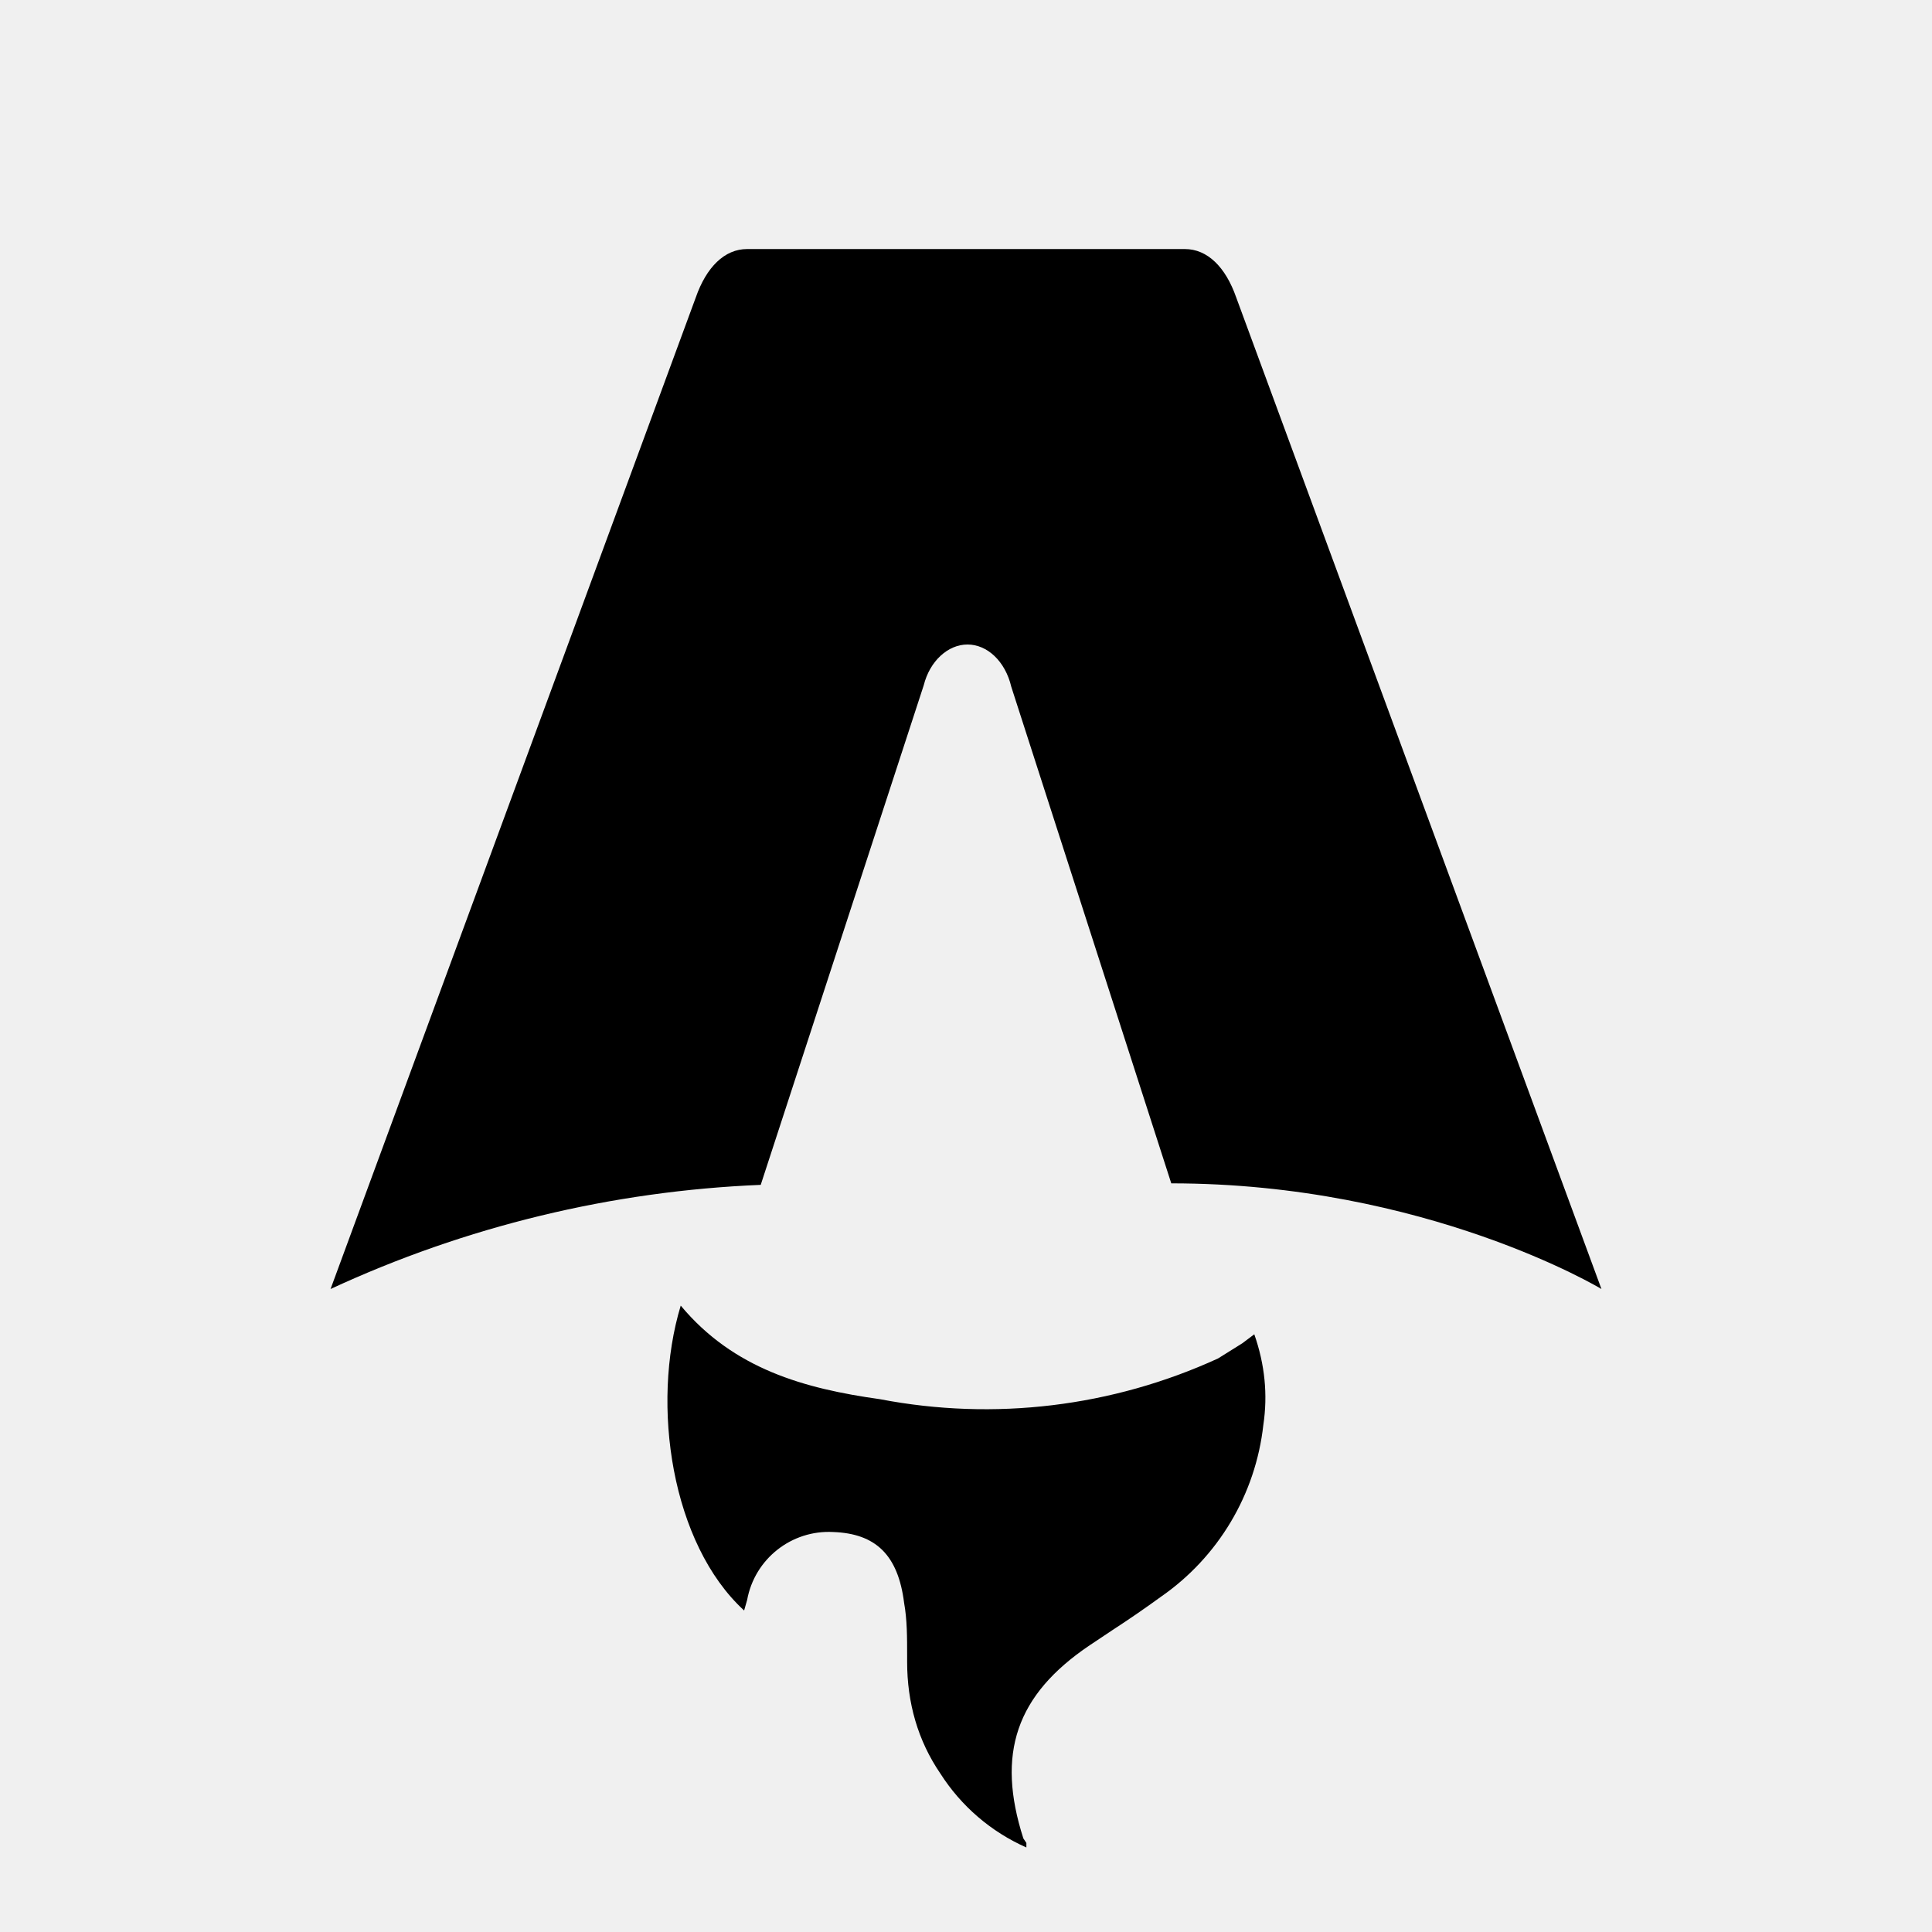
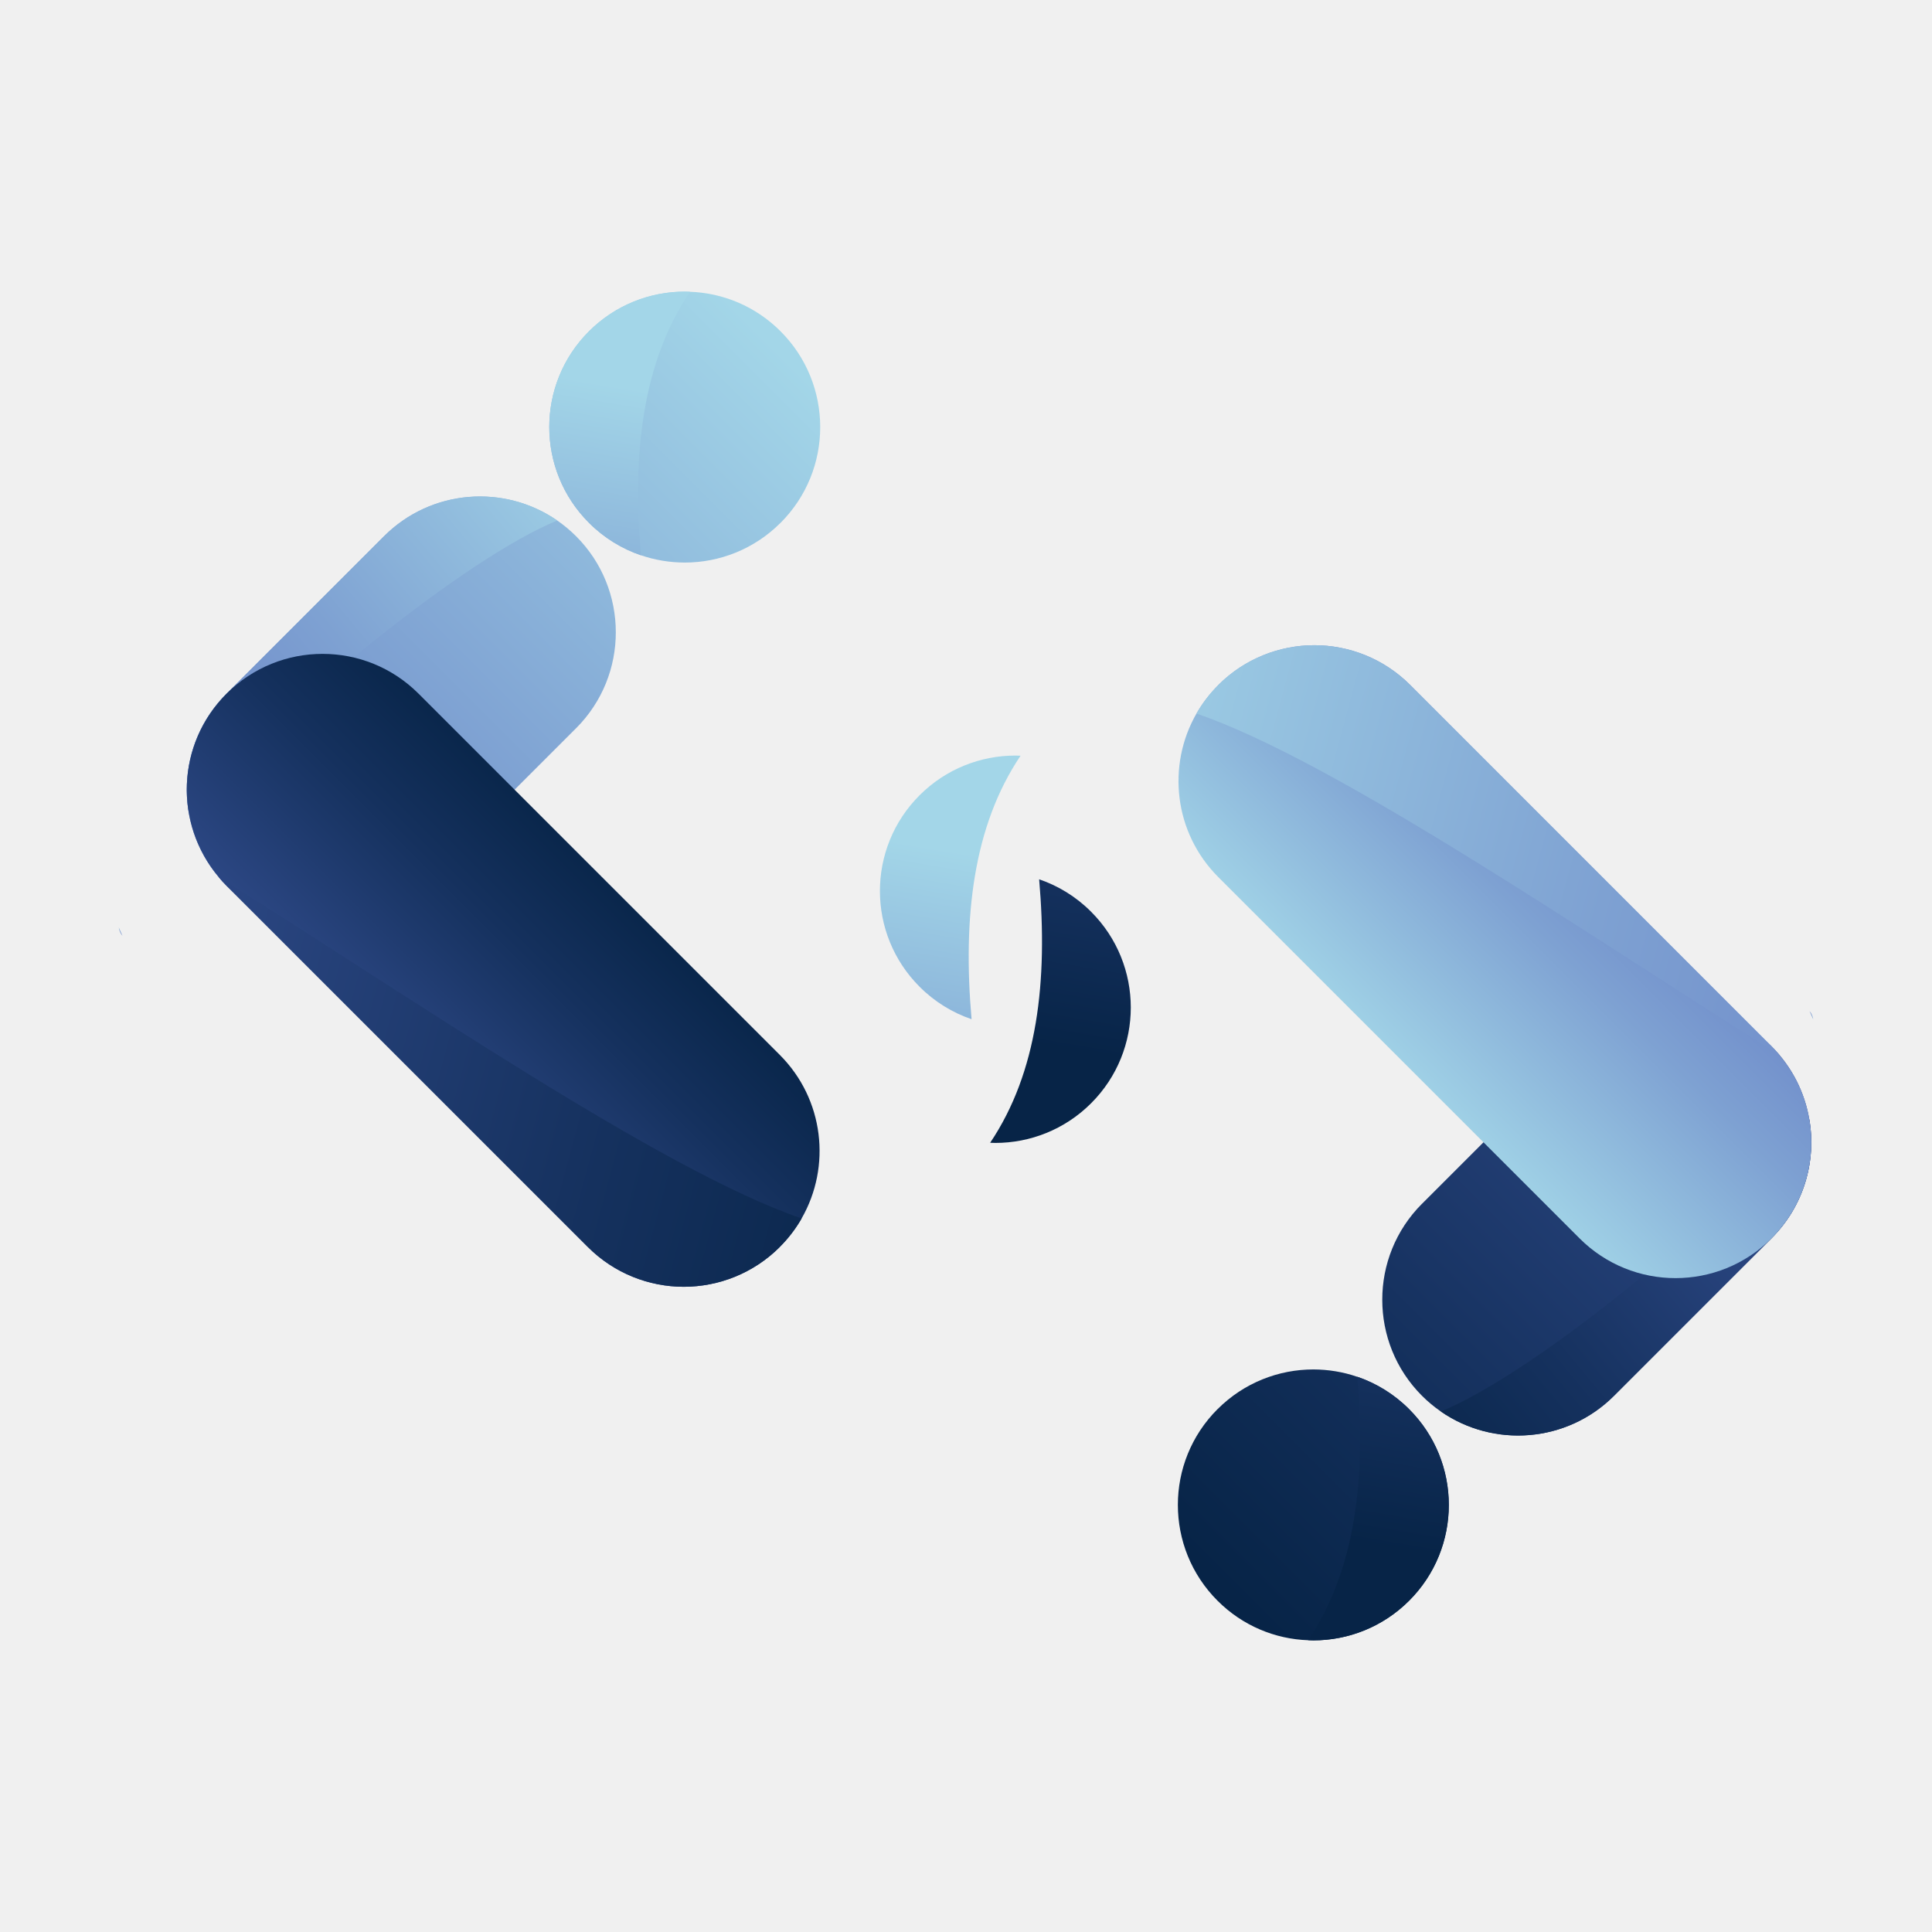
- <svg xmlns="http://www.w3.org/2000/svg" fill="none" viewBox="0 0 128 128">
-   <path d="M50.4 78.5a75.1 75.1 0 0 0-28.5 6.9l24.2-65.7c.7-2 1.9-3.2 3.4-3.2h29c1.5 0 2.7 1.2 3.4 3.2l24.2 65.7s-11.6-7-28.5-7L67 45.5c-.4-1.7-1.6-2.8-2.9-2.8-1.3 0-2.5 1.1-2.9 2.7L50.4 78.5Zm-1.1 28.2Zm-4.2-20.2c-2 6.6-.6 15.8 4.2 20.2a17.5 17.5 0 0 1 .2-.7 5.5 5.5 0 0 1 5.7-4.5c2.8.1 4.3 1.5 4.7 4.7.2 1.1.2 2.3.2 3.5v.4c0 2.7.7 5.2 2.2 7.4a13 13 0 0 0 5.7 4.9v-.3l-.2-.3c-1.8-5.6-.5-9.5 4.4-12.8l1.5-1a73 73 0 0 0 3.2-2.2 16 16 0 0 0 6.8-11.4c.3-2 .1-4-.6-6l-.8.6-1.6 1a37 37 0 0 1-22.4 2.7c-5-.7-9.7-2-13.2-6.2Z" />
-   <style>
-         path { fill: #000; }
-         @media (prefers-color-scheme: dark) {
-             path { fill: #FFF; }
-         }
+ <svg xmlns="http://www.w3.org/2000/svg" xmlns:xlink="http://www.w3.org/1999/xlink" id="OBJECTS" viewBox="0 0 500 500">
+   <defs>
+     <style>
+       .cls-1 {
+         fill: url(#Degradado_sin_nombre_2-6);
+       }
+ 
+       .cls-1, .cls-2, .cls-3, .cls-4, .cls-5, .cls-6, .cls-7, .cls-8, .cls-9, .cls-10, .cls-11, .cls-12, .cls-13, .cls-14, .cls-15, .cls-16, .cls-17, .cls-18, .cls-19, .cls-20 {
+         stroke-width: 0px;
+       }
+ 
+       .cls-21 {
+         opacity: .7;
+       }
+ 
+       .cls-2 {
+         fill: url(#Degradado_sin_nombre_2-4);
+       }
+ 
+       .cls-3 {
+         fill: url(#Degradado_sin_nombre_4-8);
+       }
+ 
+       .cls-4 {
+         fill: url(#Degradado_sin_nombre_4-4);
+       }
+ 
+       .cls-5 {
+         fill: url(#Degradado_sin_nombre_2-7);
+       }
+ 
+       .cls-6 {
+         fill: url(#Degradado_sin_nombre_4-2);
+       }
+ 
+       .cls-7 {
+         fill: url(#Degradado_sin_nombre_2-2);
+       }
+ 
+       .cls-8 {
+         fill: url(#Degradado_sin_nombre_2-5);
+       }
+ 
+       .cls-9 {
+         fill: none;
+       }
+ 
+       .cls-10 {
+         fill: url(#Degradado_sin_nombre_2-3);
+       }
+ 
+       .cls-11 {
+         fill: url(#Degradado_sin_nombre_4);
+       }
+ 
+       .cls-12 {
+         fill: #4883b2;
+       }
+ 
+       .cls-13 {
+         fill: url(#Degradado_sin_nombre_4-3);
+       }
+ 
+       .cls-22 {
+         clip-path: url(#clippath);
+       }
+ 
+       .cls-14 {
+         fill: #57a0cf;
+       }
+ 
+       .cls-15 {
+         fill: url(#Degradado_sin_nombre_4-6);
+       }
+ 
+       .cls-16 {
+         fill: url(#Degradado_sin_nombre_4-9);
+       }
+ 
+       .cls-17 {
+         fill: url(#Degradado_sin_nombre_2);
+       }
+ 
+       .cls-18 {
+         fill: url(#Degradado_sin_nombre_4-5);
+       }
+ 
+       .cls-19 {
+         fill: #81eced;
+       }
+ 
+       .cls-20 {
+         fill: url(#Degradado_sin_nombre_4-7);
+       }
    </style>
+     <clipPath id="clippath">
+       <rect class="cls-9" x="-12.32" y="576.69" width="1955.94" height="745" />
+     </clipPath>
+     <linearGradient id="Degradado_sin_nombre_4" data-name="Degradado sin nombre 4" x1="396.61" y1="52.18" x2="396.61" y2="253.81" gradientTransform="translate(-44.1 -228.93) rotate(45)" gradientUnits="userSpaceOnUse">
+       <stop offset="0" stop-color="#a3d6e8" />
+       <stop offset=".64" stop-color="#7ea1d2" />
+       <stop offset="1" stop-color="#6e8ac9" />
+     </linearGradient>
+     <linearGradient id="Degradado_sin_nombre_4-2" data-name="Degradado sin nombre 4" x1="379.41" y1="102.06" x2="367.37" y2="233.11" xlink:href="#Degradado_sin_nombre_4" />
+     <linearGradient id="Degradado_sin_nombre_4-3" data-name="Degradado sin nombre 4" x1="385.61" y1="278.18" x2="385.61" y2="279.55" xlink:href="#Degradado_sin_nombre_4" />
+     <linearGradient id="Degradado_sin_nombre_2" data-name="Degradado sin nombre 2" x1="462.72" y1="174.72" x2="462.72" y2="261.69" gradientTransform="translate(-44.1 -228.93) rotate(45)" gradientUnits="userSpaceOnUse">
+       <stop offset="0" stop-color="#072447" />
+       <stop offset=".39" stop-color="#15315e" />
+       <stop offset="1" stop-color="#314c8c" />
+     </linearGradient>
+     <linearGradient id="Degradado_sin_nombre_4-4" data-name="Degradado sin nombre 4" x1="396.53" y1="52.18" x2="396.53" y2="253.81" xlink:href="#Degradado_sin_nombre_4" />
+     <linearGradient id="Degradado_sin_nombre_2-2" data-name="Degradado sin nombre 2" x1="591.51" y1="178.95" x2="384.43" y2="298.14" xlink:href="#Degradado_sin_nombre_2" />
+     <linearGradient id="Degradado_sin_nombre_4-5" data-name="Degradado sin nombre 4" x1="375.93" y1="88.73" x2="440.77" y2="179.96" xlink:href="#Degradado_sin_nombre_4" />
+     <linearGradient id="Degradado_sin_nombre_4-6" data-name="Degradado sin nombre 4" x1="521.34" y1="113.12" x2="586.17" y2="204.35" xlink:href="#Degradado_sin_nombre_4" />
+     <linearGradient id="Degradado_sin_nombre_2-3" data-name="Degradado sin nombre 2" x1="-369.15" y1="-842.53" x2="-369.15" y2="-640.9" gradientTransform="translate(652.38 -445.18) rotate(-135)" xlink:href="#Degradado_sin_nombre_2" />
+     <linearGradient id="Degradado_sin_nombre_2-4" data-name="Degradado sin nombre 2" x1="-386.35" y1="-792.65" x2="-398.39" y2="-661.59" gradientTransform="translate(652.38 -445.18) rotate(-135)" xlink:href="#Degradado_sin_nombre_2" />
+     <linearGradient id="Degradado_sin_nombre_4-7" data-name="Degradado sin nombre 4" x1="-370.78" y1="-631.34" x2="-370.78" y2="-629.97" gradientTransform="translate(652.38 -445.18) rotate(-135)" xlink:href="#Degradado_sin_nombre_4" />
+     <linearGradient id="Degradado_sin_nombre_4-8" data-name="Degradado sin nombre 4" x1="-303.04" y1="-719.98" x2="-303.04" y2="-633.02" gradientTransform="translate(652.38 -445.18) rotate(-135)" xlink:href="#Degradado_sin_nombre_4" />
+     <linearGradient id="Degradado_sin_nombre_2-5" data-name="Degradado sin nombre 2" x1="-369.23" y1="-842.52" x2="-369.23" y2="-640.89" gradientTransform="translate(652.38 -445.18) rotate(-135)" xlink:href="#Degradado_sin_nombre_2" />
+     <linearGradient id="Degradado_sin_nombre_4-9" data-name="Degradado sin nombre 4" x1="-174.25" y1="-715.75" x2="-381.33" y2="-596.56" gradientTransform="translate(652.38 -445.18) rotate(-135)" xlink:href="#Degradado_sin_nombre_4" />
+     <linearGradient id="Degradado_sin_nombre_2-6" data-name="Degradado sin nombre 2" x1="-389.82" y1="-805.97" x2="-324.99" y2="-714.74" gradientTransform="translate(652.38 -445.18) rotate(-135)" xlink:href="#Degradado_sin_nombre_2" />
+     <linearGradient id="Degradado_sin_nombre_2-7" data-name="Degradado sin nombre 2" x1="-240.6" y1="-773.14" x2="-175.77" y2="-681.91" gradientTransform="translate(652.38 -445.18) rotate(-135)" xlink:href="#Degradado_sin_nombre_2" />
+   </defs>
+   <g class="cls-22">
+     <g class="cls-21">
+       <polygon class="cls-12" points="18.57 613.28 282.71 311.46 189.9 311.46 -74.23 613.28 18.57 613.28" />
+       <g>
+         <path class="cls-19" d="M368.65,486.07h-23.26l8.09-9.24h23.26l-8.09,9.24ZM348.27,484.71h19.89l5.71-6.52h-19.89l-5.71,6.52Z" />
+         <path class="cls-19" d="M354.86,501.83h-23.26l8.09-9.24h23.26l-8.09,9.24ZM334.48,500.47h19.89l5.71-6.52h-19.89l-5.71,6.52Z" />
+       </g>
+       <g>
+         <path class="cls-19" d="M207.51,463.77h-89.53l12.17-13.91h89.53l-12.17,13.91ZM120.85,462.41h86.17l9.79-11.19h-86.17l-9.79,11.19Z" />
+         <path class="cls-19" d="M185.55,488.87h-89.53l12.17-13.91h89.53l-12.17,13.91ZM98.89,487.51h86.17l9.79-11.19h-86.17l-9.79,11.19Z" />
+         <path class="cls-19" d="M251.44,413.58h-89.53l12.17-13.91h89.53l-12.17,13.91ZM164.78,412.22h86.17l9.79-11.19h-86.17l-9.79,11.19Z" />
+         <path class="cls-19" d="M229.48,438.67h-89.53l12.17-13.91h89.53l-12.17,13.91ZM142.82,437.32h86.17l9.79-11.19h-86.17l-9.79,11.19Z" />
+       </g>
+       <polygon class="cls-14" points="-114.08 667.88 109.79 412.07 75.58 412.07 -148.28 667.88 -114.08 667.88" />
+       <polygon class="cls-19" points="-133.23 934.69 -134.07 933.73 339.12 393.03 339.96 393.99 -133.23 934.69" />
+       <polygon class="cls-19" points="-55.86 496.29 -56.7 495.33 146.14 263.54 146.98 264.5 -55.86 496.29" />
+     </g>
+   </g>
+   <g>
+     <g>
+       <path class="cls-11" d="M149.09,188.46l-40.76,40.76c-13.73,13.73-35.97,13.73-49.69,0-5.34-5.34-8.61-11.98-9.78-18.9-1.86-10.87,1.4-22.41,9.78-30.79l40.76-40.76c12.19-12.19,31.12-13.54,44.82-4.06,1.7,1.18,3.34,2.53,4.87,4.06,6.86,6.86,10.28,15.86,10.28,24.85.01,9-3.42,17.98-10.28,24.85Z" />
+       <path class="cls-6" d="M48.85,210.32c-1.86-10.87,1.4-22.41,9.78-30.79l40.76-40.76c12.19-12.19,31.12-13.54,44.82-4.06-23.67,9.71-69.79,47.21-95.37,75.62Z" />
+       <path class="cls-13" d="M30.73,239.99l.96,2.19c-.52-.6-.84-1.34-.96-2.19Z" />
+       <path class="cls-17" d="M201.82,322.71c-6.86,6.86-15.85,10.29-24.85,10.31-9-.01-17.98-3.44-24.85-10.31l-93.49-93.49c-.73-.73-1.43-1.48-2.06-2.27-11.63-13.81-10.94-34.43,2.06-47.43,13.73-13.73,35.97-13.73,49.69,0l93.49,93.49c11.47,11.47,13.36,28.89,5.65,42.32-1.51,2.63-3.39,5.12-5.65,7.37Z" />
+       <path class="cls-4" d="M201.99,135.32c-6.84,6.84-15.82,10.27-24.78,10.27-3.84-.01-7.68-.63-11.34-1.89-4.92-1.68-9.54-4.48-13.45-8.4-13.69-13.69-13.69-35.88,0-49.56,6.84-6.84,15.82-10.27,24.78-10.27.45,0,.9.01,1.35.04,8.53.3,16.95,3.72,23.45,10.22,6.85,6.85,10.27,15.82,10.27,24.81s-3.43,17.94-10.27,24.78Z" />
+       <path class="cls-7" d="M201.82,322.71c-6.86,6.86-15.85,10.29-24.85,10.31-9-.01-17.98-3.44-24.85-10.31l-93.49-93.49c-.73-.73-1.43-1.48-2.06-2.27,48.88,30.6,114.63,75.99,150.89,88.38-1.51,2.63-3.39,5.12-5.65,7.37Z" />
+       <path class="cls-18" d="M165.87,143.71c-4.92-1.68-9.54-4.48-13.45-8.4-13.69-13.69-13.69-35.88,0-49.56,6.84-6.84,15.82-10.27,24.78-10.27.45,0,.9.01,1.35.04-12.25,18.22-14.98,41.78-12.68,68.19Z" />
+       <path class="cls-15" d="M251.44,263.77c-4.92-1.68-9.54-4.48-13.45-8.4-13.69-13.69-13.69-35.88,0-49.56,6.84-6.84,15.82-10.27,24.78-10.27.45,0,.9.01,1.35.04-12.25,18.22-14.98,41.78-12.68,68.19Z" />
+     </g>
+     <path class="cls-10" d="M368.01,311.54l40.76-40.76c13.73-13.73,35.97-13.73,49.69,0,5.34,5.34,8.61,11.98,9.78,18.9,1.86,10.87-1.4,22.41-9.78,30.79l-40.76,40.76c-12.19,12.19-31.12,13.54-44.82,4.06-1.7-1.18-3.34-2.53-4.87-4.06-6.86-6.86-10.28-15.86-10.28-24.85-.01-9,3.42-17.98,10.28-24.85Z" />
+     <path class="cls-2" d="M468.25,289.68c1.86,10.87-1.4,22.41-9.78,30.79l-40.76,40.76c-12.19,12.19-31.12,13.54-44.82,4.06,23.67-9.71,69.79-47.2,95.37-75.61Z" />
+     <path class="cls-20" d="M469.27,263.86l-.96-2.19c.52.6.84,1.34.96,2.19Z" />
+     <path class="cls-3" d="M315.28,177.29c6.86-6.86,15.85-10.29,24.85-10.31,9,.01,17.98,3.44,24.85,10.31l93.49,93.49c.73.73,1.43,1.48,2.06,2.27,11.63,13.81,10.94,34.43-2.06,47.43-13.73,13.73-35.97,13.73-49.69,0l-93.49-93.49c-11.47-11.47-13.36-28.89-5.65-42.32,1.51-2.63,3.39-5.12,5.65-7.37Z" />
+     <path class="cls-8" d="M315.11,364.68c6.84-6.84,15.82-10.27,24.78-10.27,3.84.01,7.68.63,11.34,1.89,4.92,1.68,9.54,4.48,13.45,8.4,13.69,13.69,13.69,35.88,0,49.56-6.84,6.84-15.82,10.27-24.78,10.27-.45,0-.9-.01-1.35-.04-8.53-.3-16.95-3.72-23.45-10.22-6.85-6.85-10.27-15.82-10.27-24.81s3.43-17.94,10.27-24.78Z" />
+     <path class="cls-16" d="M315.28,177.29c6.86-6.86,15.85-10.29,24.85-10.31,9,.01,17.98,3.44,24.85,10.31l93.49,93.49c.73.73,1.43,1.48,2.06,2.27-48.88-30.6-114.63-75.99-150.89-88.38,1.51-2.63,3.39-5.12,5.65-7.37Z" />
+     <path class="cls-1" d="M351.24,356.29c4.92,1.68,9.54,4.48,13.45,8.4,13.69,13.69,13.69,35.88,0,49.56-6.84,6.84-15.82,10.27-24.78,10.27-.45,0-.9-.01-1.35-.04,12.25-18.22,14.98-41.78,12.68-68.19Z" />
+     <path class="cls-5" d="M268.93,227.56c4.92,1.68,9.54,4.48,13.45,8.4,13.69,13.69,13.69,35.88,0,49.56-6.84,6.84-15.82,10.27-24.78,10.27-.45,0-.9-.01-1.35-.04,12.25-18.22,14.98-41.78,12.68-68.19Z" />
+   </g>
</svg>
